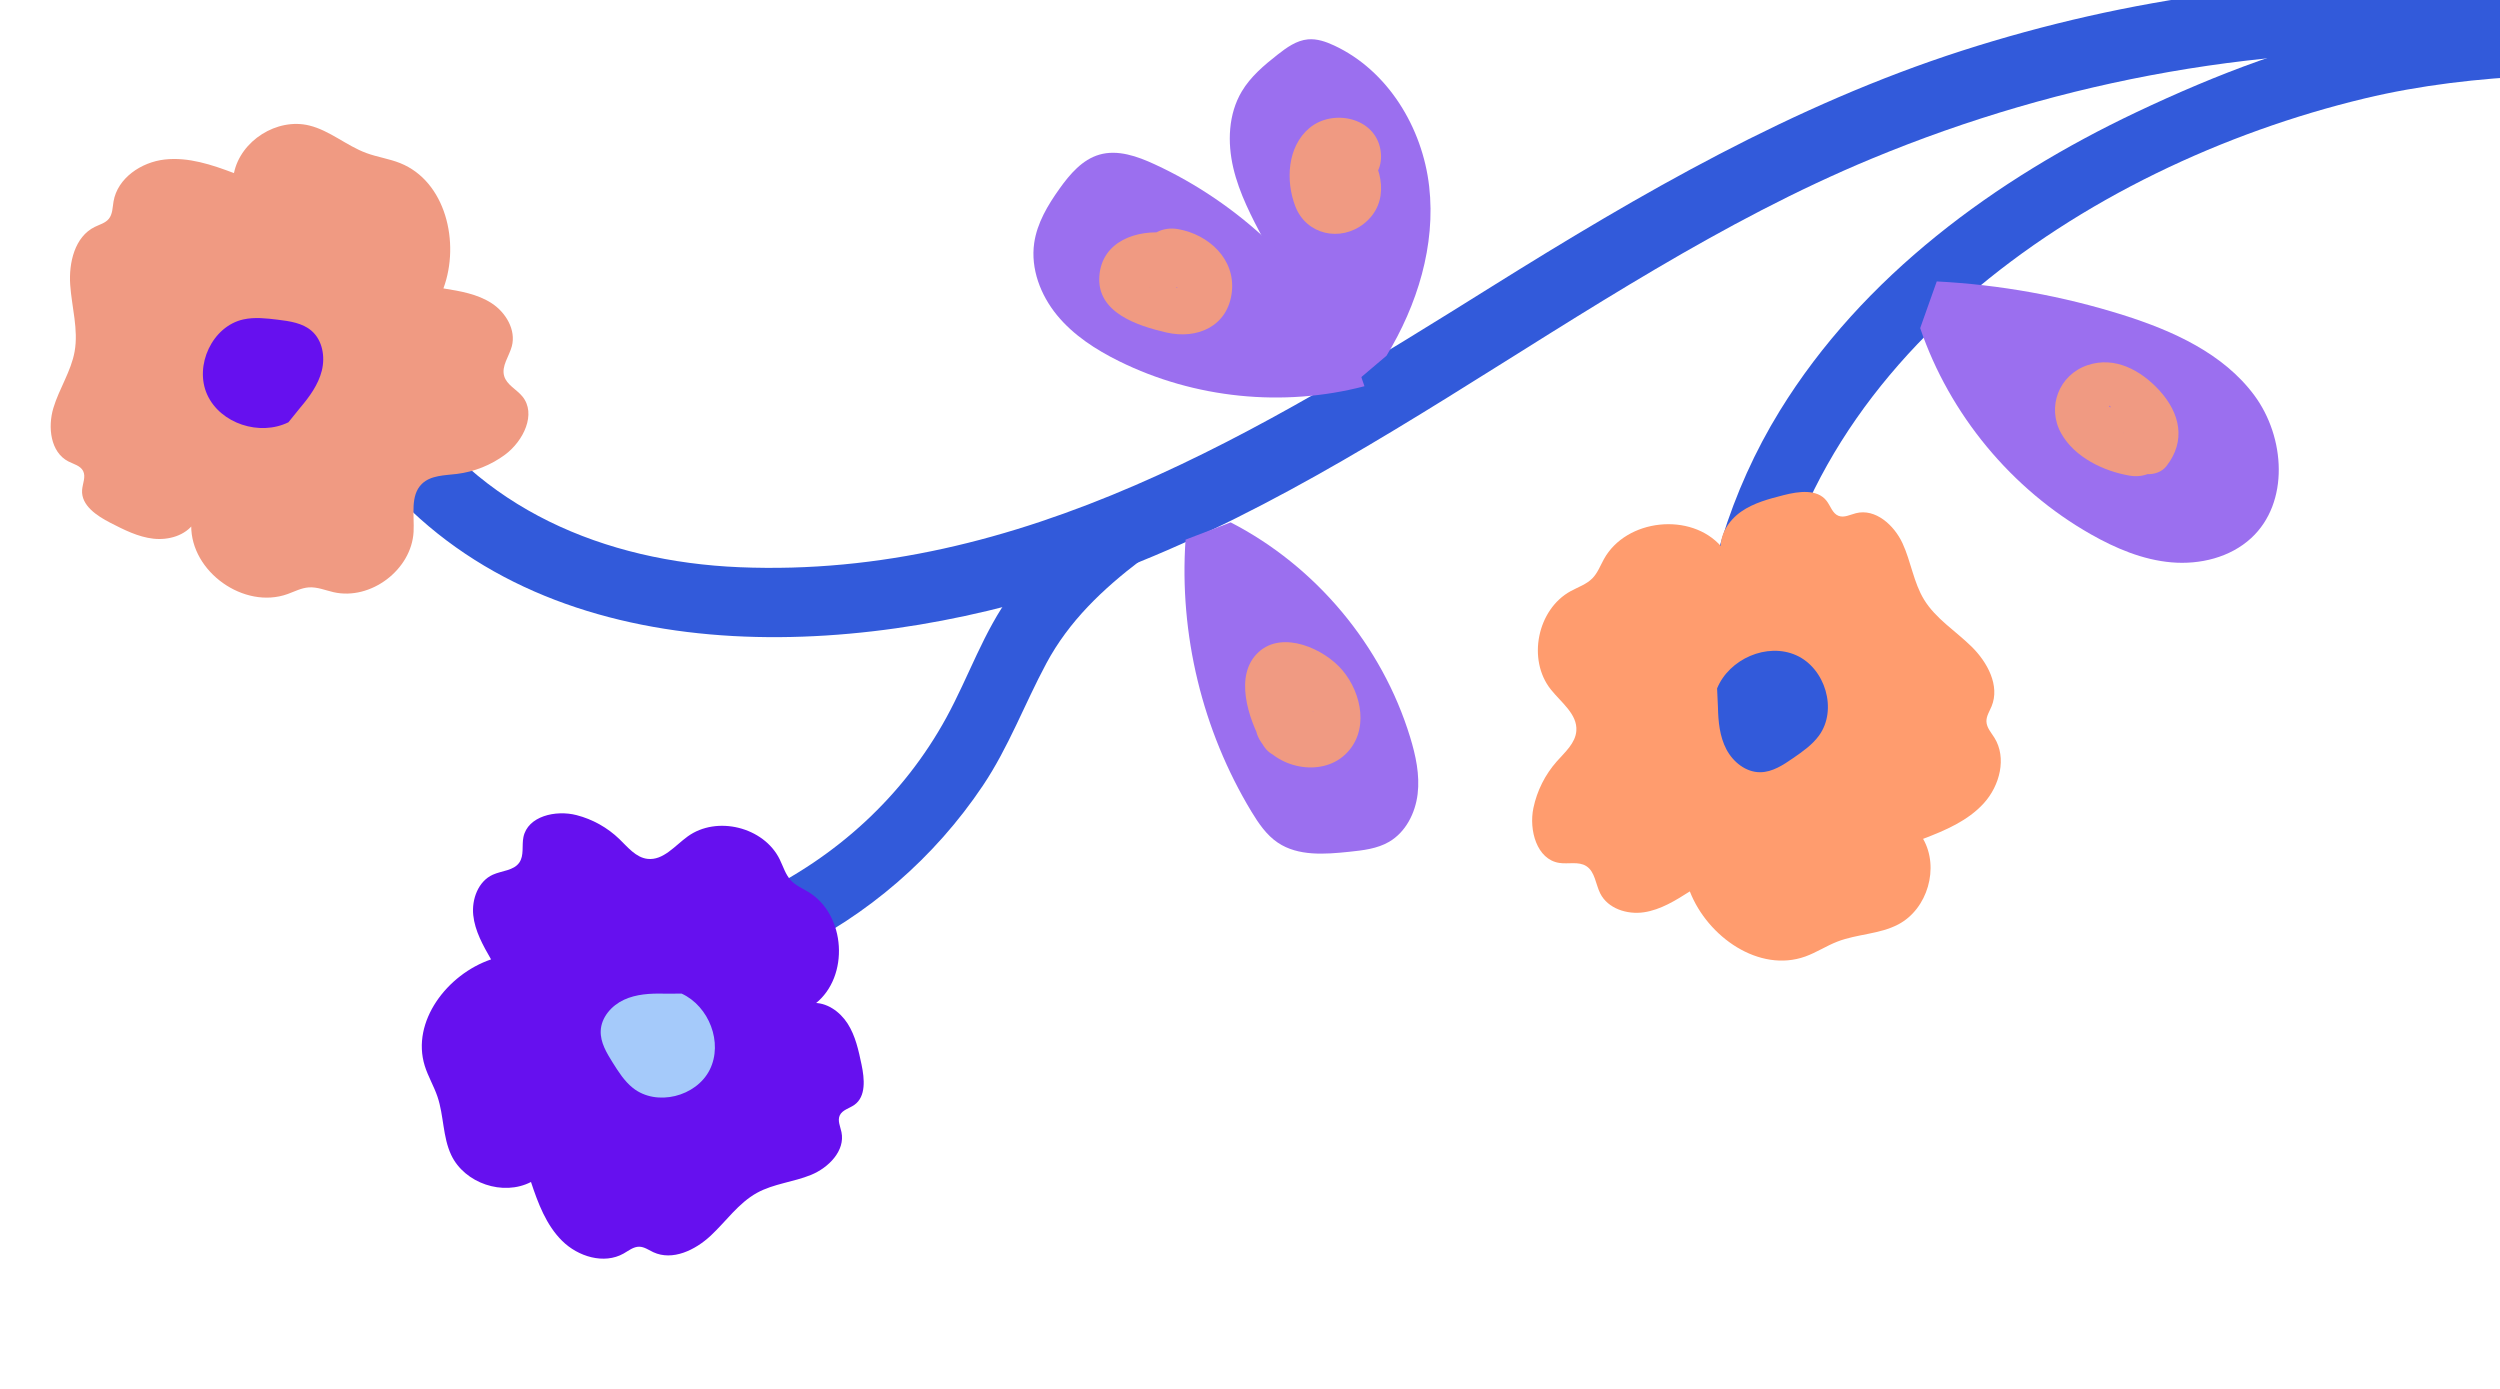
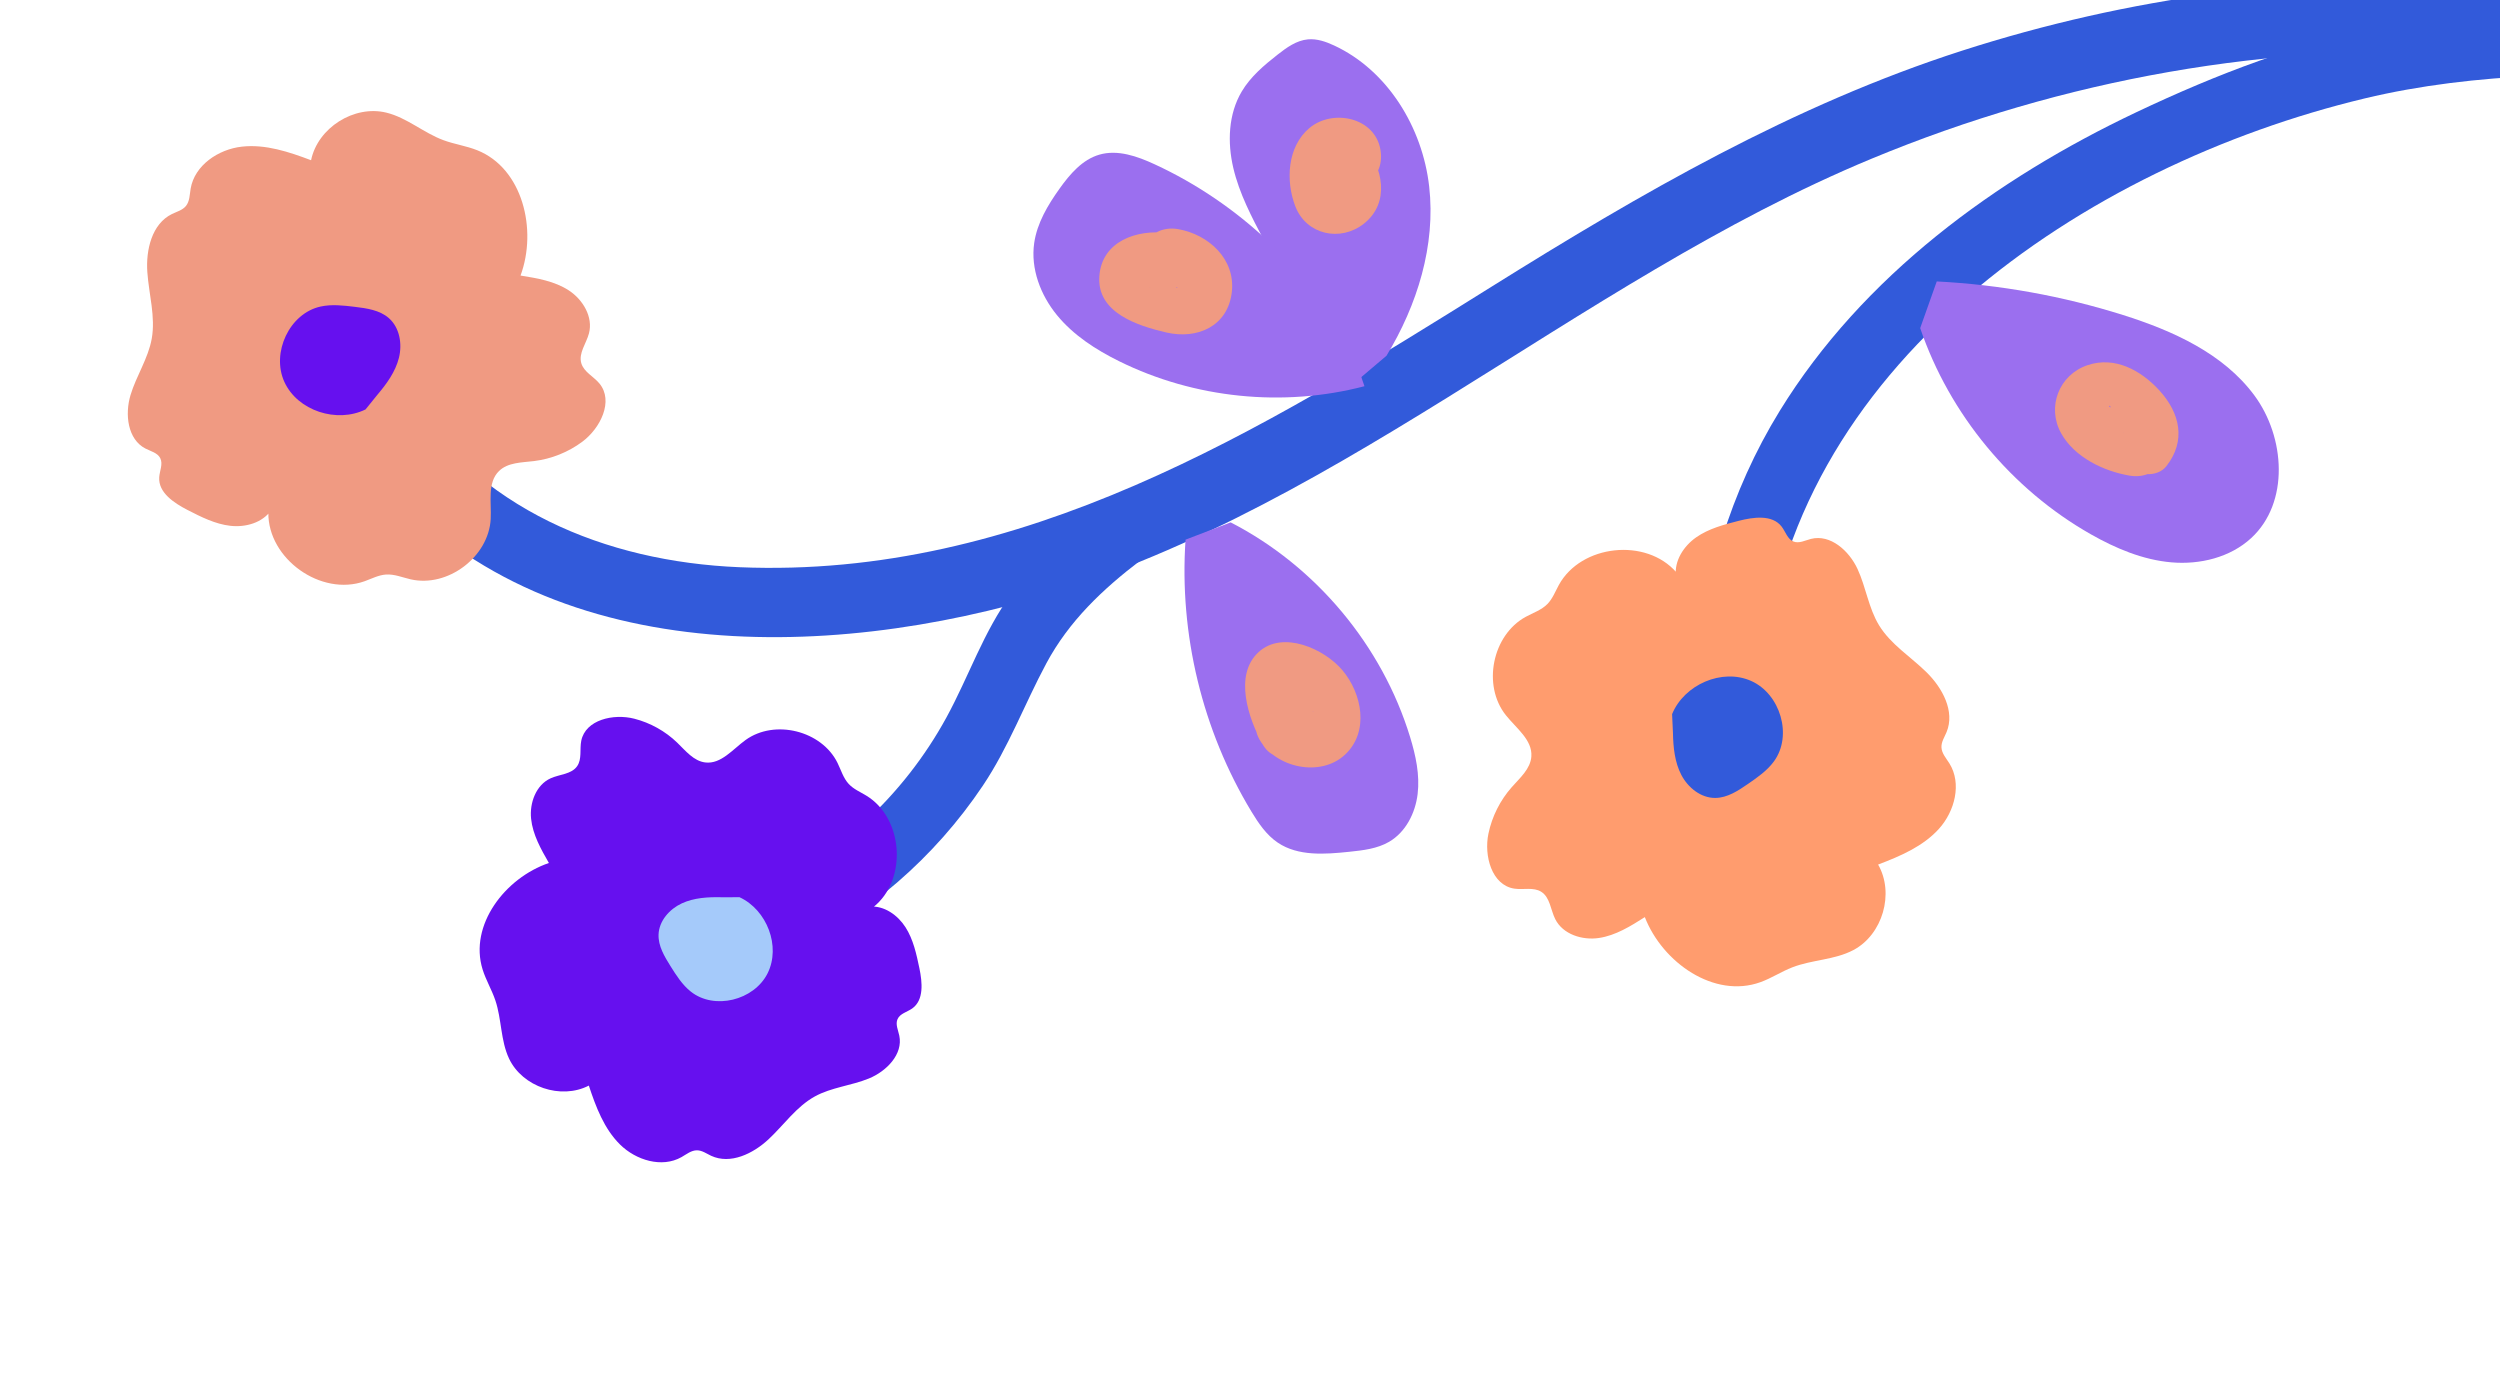
- <svg xmlns="http://www.w3.org/2000/svg" version="1.1" id="Layer_1" x="0px" y="0px" viewBox="0 0 389 216" style="enable-background:new 0 0 389 216;" xml:space="preserve">
-   <g>
+ <svg xmlns="http://www.w3.org/2000/svg" version="1.1" x="0px" y="0px" viewBox="0 0 389 216" style="enable-background:new 0 0 389 216;" xml:space="preserve">
+   <style type="text/css">
+ 	.st0{fill:#325ADA;}
+ 	.st1{fill:#9B6FEF;}
+ 	.st2{fill:#F09A82;}
+ 	.st3{fill:#FF9C6E;}
+ 	.st4{fill:#6610EF;}
+ 	.st5{fill:#A5CAFA;}
+ </style>
+   <g id="Layer_1">
    <g>
-       <path style="fill:#325ADA;" d="M421.687,1.312c-16.788-0.305-33.663-0.34-50.238,2.708    c-13.524,2.487-26.602,7.554-38.999,13.426c-21.962,10.404-42.615,25.517-55.514,46.474    c-7.726,12.552-11.911,26.684-13.031,41.333c-0.508,6.643,9.845,6.61,10.35,0    c3.683-48.198,50.14-79.485,93.654-89.929c17.572-4.218,35.828-3.989,53.779-3.663    C428.35,11.783,428.35,1.434,421.687,1.312L421.687,1.312z" />
+       <g>
+         <path class="st0" d="M421.687,1.312c-16.788-0.305-33.663-0.34-50.238,2.708     c-13.524,2.487-26.602,7.554-38.999,13.426c-21.962,10.404-42.615,25.517-55.514,46.474     c-7.726,12.552-11.911,26.684-13.031,41.333c-0.508,6.643,9.845,6.61,10.35,0     c3.683-48.198,50.14-79.485,93.654-89.929c17.572-4.218,35.828-3.989,53.779-3.663     C428.35,11.783,428.35,1.434,421.687,1.312L421.687,1.312z" />
+       </g>
+     </g>
+     <g>
+       <g>
+         <path class="st0" d="M385.647-2.663c-27.122-1.487-54.49,2.229-80.338,10.546     c-26.297,8.461-49.962,22.191-73.269,36.755c-35.836,22.393-73.085,45.457-117,43.62     c-20.904-0.874-40.688-9.052-52.149-27.241c-3.752-5.955-13.244-0.459-9.468,5.534     c22.239,35.297,67.01,37.23,103.676,27.642c49.499-12.943,87.48-50.141,134.127-69.502     c29.827-12.38,62.164-18.158,94.421-16.39C392.698,8.688,392.676-2.278,385.647-2.663L385.647-2.663z" />
+       </g>
+     </g>
+     <g>
+       <g>
+         <path class="st0" d="M172.238,78.259c-5.476,4.179-10.707,8.514-14.829,14.09     c-4.362,5.902-6.655,12.908-10.149,19.297c-6.707,12.264-17.11,21.711-29.676,27.721     c-6.006,2.872-0.762,11.799,5.224,8.937c12.179-5.825,22.611-14.847,30.131-26.067     c4.013-5.987,6.471-12.675,9.857-18.992c3.544-6.611,8.756-11.539,14.666-16.049     C182.687,83.209,177.537,74.216,172.238,78.259L172.238,78.259z" />
+       </g>
+     </g>
+     <g>
+       <path class="st1" d="M215.74,55.353c4.786-7.88,7.679-17.172,6.641-26.333s-6.436-18.055-14.795-21.944    c-1.28-0.595-2.669-1.08-4.074-0.951c-1.78,0.163-3.314,1.275-4.721,2.378    c-2.11,1.655-4.205,3.428-5.575,5.733c-2.091,3.516-2.248,7.916-1.314,11.899    c0.934,3.982,2.865,7.649,4.776,11.266c2.56,4.844,5.12,9.688,7.679,14.533    c1.579,2.987,3.331,6.152,6.336,7.697" />
+     </g>
+     <g>
+       <path class="st1" d="M210.449,54.647c-6.755-12.682-17.743-23.061-30.789-29.084    c-2.701-1.247-5.74-2.329-8.597-1.5c-2.66,0.771-4.588,3.036-6.197,5.29    c-1.823,2.554-3.492,5.342-3.943,8.447c-0.582,4.003,0.981,8.115,3.547,11.243s6.052,5.376,9.678,7.169    c11.71,5.789,25.524,7.195,38.16,3.884" />
+     </g>
+     <g>
+       <g>
+         <path class="st2" d="M206.096,28.599c0.608,0.734-0.272,0.221,0.744-0.548c0.263-0.199,0.565-0.281,0.894-0.266     c0.519,0.006,0.912,0.272,1.18,0.799c0.753,0.963,0.974,1.042,0.662,0.237     c0.052-0.409-0.186-0.958-0.215-1.368c-0.014-0.197-0.126-0.889-0.102-0.766     c-0.118-0.597,0.744-0.3-0.086-0.132c-0.695,0.141-2.52,0.37-2.712-0.86     c0.361,2.313,3.257,3.594,5.328,3.025c2.468-0.678,3.387-3.008,3.025-5.328     c-0.805-5.16-7.459-6.503-11.068-3.472c-3.444,2.892-3.729,8.195-2.194,12.184     c1.711,4.447,7.032,5.585,10.679,2.693c4.122-3.269,2.945-8.757-0.009-12.325c-1.493-1.803-4.581-1.545-6.125,0     C204.312,24.257,204.6,26.791,206.096,28.599L206.096,28.599z" />
+       </g>
+     </g>
+     <g>
+       <g>
+         <path class="st2" d="M181.004,44.003c0.286,0.05,2.042,0.797,2.196,0.782c0.311-0.03-0.649,0.256-0.071-0.505     c0.165-0.217,0.374-0.267,0.576-0.544c0.389-0.535,1.159,0.103,0.068-0.359c-0.619-0.262-1.38-0.374-2.029-0.581     c-1.305-0.416-2.635-0.829-3.727-1.673c0.518,0.518,1.036,1.036,1.554,1.554c0.347,0.489-0.44,2.42-0.705,2.075     c0.115,0.15,2.402,0.13,2.724,0.17c2.325,0.294,4.331-2.201,4.331-4.331c0-2.585-2-4.037-4.331-4.331     c-4.681-0.592-10.159,1.264-10.534,6.73c-0.388,5.661,5.897,7.688,10.414,8.741     c4.83,1.126,9.598-0.963,10.203-6.294c0.582-5.127-3.605-8.949-8.367-9.787     c-2.301-0.405-4.667,0.62-5.328,3.025C177.404,40.766,178.688,43.596,181.004,44.003L181.004,44.003z" />
+       </g>
+     </g>
+     <g>
+       <path class="st1" d="M184.473,83.968c-1.013,14.698,2.613,29.681,10.234,42.289c1.111,1.837,2.35,3.674,4.133,4.87    c3.164,2.122,7.307,1.808,11.096,1.412c2.137-0.223,4.346-0.47,6.203-1.55c2.591-1.507,4.09-4.471,4.446-7.447    c0.355-2.976-0.294-5.982-1.171-8.848c-4.359-14.258-14.669-26.594-27.927-33.414" />
+     </g>
+     <g>
+       <g>
+         <path class="st2" d="M195.991,115.095c2.518,4.371,9.464,5.914,13.299,2.326c3.818-3.572,2.635-9.521-0.415-13.139     c-2.795-3.316-9.279-6.265-13.037-2.818c-3.899,3.578-1.571,10.354,0.576,14.264     c2.684,4.888,10.168,0.522,7.48-4.372c-0.528-0.962-0.897-1.872-1.168-2.936     c-0.08-0.313-0.169-0.642-0.214-0.963c-0.041-0.322-0.061-0.644-0.058-0.968c0.022-0.728-0.141-0.362-0.491,1.1     c-0.637,0.371-1.274,0.743-1.911,1.114c0.921-0.299,2.383,1.116,2.773,1.895c0.097,0.194,0.139,0.736,0.222,0.818     c0.378,0.374-0.332,0.053,0.325-0.294c1.729-0.913,0.908-0.198,0.314-0.406c-0.765-0.267-0.332-0.196-0.216,0.005     C200.689,105.894,193.201,110.251,195.991,115.095L195.991,115.095z" />
+       </g>
+     </g>
+     <g>
+       <path class="st1" d="M298.781,51.055c4.577,13.435,14.216,25.078,26.559,32.083    c3.875,2.199,8.086,3.976,12.525,4.363c4.439,0.387,9.147-0.755,12.422-3.776    c5.967-5.503,5.314-15.698,0.479-22.218s-12.683-10.051-20.425-12.491c-9.388-2.959-19.153-4.72-28.983-5.226" />
+     </g>
+     <g>
+       <g>
+         <path class="st2" d="M337.1,72.524c3.076-3.938,2.124-8.246-1.099-11.771c-2.853-3.121-6.919-5.374-11.187-3.93     c-4.421,1.496-6.377,6.481-4.104,10.589c2.065,3.733,6.626,5.916,10.672,6.599     c2.304,0.389,4.664-0.609,5.328-3.025c0.571-2.078-0.706-4.936-3.025-5.328c-1.572-0.266-3.07-0.658-4.403-1.564     c0.275,0.187-1.383-0.937-1.085-0.947c0.639-0.023-0.551,1.74-0.55,1.77     c-0.452,0.218-0.374,0.223,0.233,0.013c-0.079,0.029-0.101,0.076-0.065,0.144     c0.297,0.205,0.597,0.395,0.876,0.621c0.395,0.321,0.936,1.258,1.413,1.431c0.856,0.311-0.549,1.089,0.87-0.728     c-1.439,1.842-1.796,4.329,0,6.125C332.473,74.022,335.652,74.378,337.1,72.524L337.1,72.524z" />
+       </g>
    </g>
  </g>
-   <g>
-     <g>
-       <path style="fill:#325ADA;" d="M385.647-2.663c-27.122-1.487-54.49,2.229-80.338,10.546    c-26.297,8.461-49.962,22.191-73.269,36.755c-35.836,22.393-73.085,45.457-117,43.62    c-20.904-0.874-40.688-9.052-52.149-27.241c-3.752-5.955-13.244-0.459-9.468,5.534    c22.239,35.297,67.01,37.23,103.676,27.642c49.499-12.943,87.48-50.141,134.127-69.502    c29.827-12.38,62.164-18.158,94.421-16.39C392.698,8.688,392.676-2.278,385.647-2.663L385.647-2.663z" />
+   <g id="Layer_2">
+     <g id="flower3">
+       <g>
+         <path class="st3" d="M260.846,89.06c-4.713-5.43-14.828-4.348-18.286,1.956c-0.558,1.017-0.973,2.143-1.786,2.971     c-0.921,0.938-2.225,1.365-3.378,1.996c-5.195,2.839-6.778,10.652-3.097,15.288     c1.617,2.037,4.17,3.854,3.979,6.449c-0.141,1.917-1.772,3.319-3.046,4.759     c-1.808,2.044-3.073,4.564-3.632,7.235c-0.724,3.457,0.522,8.01,4.012,8.555     c1.413,0.221,2.998-0.271,4.207,0.493c1.374,0.869,1.45,2.807,2.179,4.26c1.184,2.356,4.186,3.318,6.794,2.929     c2.607-0.389,4.919-1.835,7.144-3.248c2.764,7.098,10.809,12.706,17.977,10.127     c1.726-0.621,3.276-1.656,4.986-2.318c3.07-1.188,6.565-1.141,9.477-2.676     c4.563-2.403,6.428-8.839,3.858-13.31c3.451-1.313,6.982-2.815,9.459-5.554     c2.477-2.738,3.589-7.053,1.634-10.186c-0.501-0.802-1.202-1.565-1.237-2.51     c-0.031-0.842,0.48-1.593,0.801-2.373c1.324-3.213-0.645-6.867-3.126-9.301     c-2.48-2.434-5.572-4.337-7.383-7.303c-1.631-2.672-2.032-5.913-3.344-8.755     c-1.312-2.842-4.227-5.465-7.26-4.689c-0.905,0.231-1.845,0.752-2.713,0.406     c-0.938-0.374-1.231-1.532-1.849-2.331c-1.458-1.885-4.361-1.48-6.67-0.89     c-2.31,0.591-4.676,1.207-6.628,2.575s-3.432,3.672-3.138,6.038" />
+       </g>
+       <g>
+         <path class="st0" d="M260.178,111.118c1.88-4.593,7.777-7.183,12.309-5.16c4.532,2.022,6.47,8.495,3.545,12.504     c-1.05,1.44-2.546,2.481-4.012,3.494c-1.555,1.074-3.237,2.191-5.127,2.203     c-2.239,0.015-4.247-1.6-5.28-3.587c-1.033-1.986-1.255-4.29-1.301-6.528" />
+       </g>
    </g>
-   </g>
-   <g>
-     <g>
-       <path style="fill:#325ADA;" d="M172.238,78.259c-5.476,4.179-10.707,8.514-14.829,14.09    c-4.362,5.902-6.655,12.908-10.149,19.297c-6.707,12.264-17.11,21.711-29.676,27.721    c-6.006,2.872-0.762,11.799,5.224,8.937c12.179-5.825,22.611-14.847,30.131-26.067    c4.013-5.987,6.471-12.675,9.857-18.992c3.544-6.611,8.756-11.539,14.666-16.049    C182.687,83.209,177.537,74.216,172.238,78.259L172.238,78.259z" />
+     <g id="flower2">
+       <g>
+         <path class="st4" d="M135.885,141.157c5.327-4.226,4.726-13.829-1.087-17.358c-0.938-0.57-1.985-1.009-2.733-1.812     c-0.847-0.909-1.197-2.159-1.745-3.275c-2.466-5.026-9.781-6.847-14.315-3.563     c-1.992,1.443-3.815,3.779-6.258,3.49c-1.806-0.213-3.062-1.812-4.369-3.076     c-1.856-1.793-4.184-3.093-6.684-3.733c-3.236-0.828-7.589,0.16-8.25,3.434     c-0.268,1.326,0.131,2.844-0.641,3.954c-0.878,1.262-2.712,1.253-4.115,1.882     c-2.275,1.02-3.309,3.817-3.05,6.297c0.259,2.48,1.529,4.723,2.771,6.885     c-6.821,2.316-12.455,9.683-10.317,16.562c0.515,1.656,1.428,3.164,1.983,4.807     c0.995,2.95,0.805,6.25,2.133,9.066c2.08,4.411,8.083,6.442,12.414,4.199c1.097,3.315,2.369,6.714,4.853,9.168     c2.484,2.454,6.515,3.684,9.555,1.968c0.779-0.44,1.529-1.07,2.423-1.064c0.797,0.005,1.485,0.52,2.208,0.856     c2.981,1.385,6.515-0.324,8.918-2.565c2.403-2.242,4.33-5.084,7.208-6.671     c2.593-1.429,5.671-1.673,8.411-2.795s5.34-3.766,4.733-6.664c-0.181-0.864-0.633-1.775-0.271-2.58     c0.392-0.871,1.499-1.099,2.279-1.65c1.841-1.299,1.58-4.059,1.118-6.264c-0.462-2.207-0.945-4.468-2.157-6.369     c-1.212-1.901-3.327-3.396-5.574-3.217" />
+       </g>
+       <g>
+         <path class="st5" d="M115.072,139.608c4.261,1.968,6.462,7.647,4.363,11.845c-2.099,4.198-8.295,5.759-11.962,2.828     c-1.317-1.052-2.238-2.508-3.134-3.936c-0.95-1.514-1.935-3.15-1.868-4.936     c0.079-2.116,1.689-3.946,3.609-4.84c1.92-0.893,4.105-1.007,6.222-0.957" />
+       </g>
    </g>
-   </g>
-   <g>
-     <path style="fill:#9B6FEF;" d="M215.74,55.353c4.786-7.88,7.679-17.172,6.641-26.333   c-1.038-9.16-6.436-18.055-14.795-21.944c-1.28-0.595-2.669-1.08-4.074-0.951   c-1.78,0.163-3.314,1.275-4.721,2.378c-2.11,1.655-4.205,3.428-5.575,5.733   c-2.091,3.516-2.248,7.916-1.314,11.899c0.934,3.982,2.865,7.649,4.776,11.266   c2.56,4.844,5.12,9.688,7.679,14.533c1.579,2.987,3.331,6.152,6.336,7.697" />
-   </g>
-   <g>
-     <path style="fill:#9B6FEF;" d="M210.449,54.647c-6.755-12.682-17.743-23.061-30.789-29.084   c-2.701-1.247-5.74-2.329-8.597-1.5c-2.66,0.771-4.588,3.036-6.197,5.29   c-1.823,2.554-3.492,5.342-3.943,8.447c-0.582,4.003,0.981,8.115,3.547,11.243s6.052,5.376,9.678,7.169   c11.71,5.789,25.524,7.195,38.16,3.884" />
-   </g>
-   <g>
-     <g>
-       <path style="fill:#F09A82;" d="M206.096,28.599c0.608,0.734-0.272,0.221,0.744-0.548    c0.263-0.199,0.565-0.281,0.894-0.266c0.519,0.006,0.912,0.272,1.18,0.799c0.753,0.963,0.974,1.042,0.662,0.237    c0.052-0.409-0.186-0.958-0.215-1.368c-0.014-0.197-0.126-0.889-0.102-0.766    c-0.118-0.597,0.744-0.3-0.086-0.132c-0.695,0.141-2.52,0.37-2.712-0.86c0.361,2.313,3.257,3.594,5.328,3.025    c2.468-0.678,3.387-3.008,3.025-5.328c-0.805-5.16-7.459-6.503-11.068-3.472    c-3.444,2.892-3.729,8.195-2.194,12.184c1.711,4.447,7.032,5.585,10.679,2.693    c4.122-3.269,2.945-8.757-0.009-12.325c-1.493-1.803-4.581-1.545-6.125,0    C204.312,24.257,204.6,26.791,206.096,28.599L206.096,28.599z" />
-     </g>
-   </g>
-   <g>
-     <g>
-       <path style="fill:#F09A82;" d="M181.004,44.003c0.286,0.05,2.042,0.797,2.196,0.782    c0.311-0.03-0.649,0.256-0.071-0.505c0.165-0.217,0.374-0.267,0.576-0.544c0.389-0.535,1.159,0.103,0.068-0.359    c-0.619-0.262-1.38-0.374-2.029-0.581c-1.305-0.416-2.635-0.829-3.727-1.673c0.518,0.518,1.036,1.036,1.554,1.554    c0.347,0.489-0.44,2.42-0.705,2.075c0.115,0.15,2.402,0.13,2.724,0.17c2.325,0.294,4.331-2.201,4.331-4.331    c0-2.585-2-4.037-4.331-4.331c-4.681-0.592-10.159,1.264-10.534,6.73c-0.388,5.661,5.897,7.688,10.414,8.741    c4.83,1.126,9.598-0.963,10.203-6.294c0.582-5.127-3.605-8.949-8.367-9.787    c-2.301-0.405-4.667,0.62-5.328,3.025C177.404,40.766,178.688,43.596,181.004,44.003L181.004,44.003z" />
-     </g>
-   </g>
-   <g>
-     <g>
-       <path style="fill:#FF9C6E;" d="M267.846,85.06c-4.713-5.43-14.828-4.348-18.286,1.956    c-0.558,1.017-0.973,2.143-1.786,2.971c-0.921,0.938-2.225,1.365-3.378,1.996    c-5.195,2.839-6.778,10.652-3.097,15.288c1.617,2.037,4.17,3.854,3.979,6.449    c-0.141,1.917-1.772,3.319-3.046,4.759c-1.808,2.044-3.073,4.564-3.632,7.235    c-0.724,3.457,0.522,8.01,4.012,8.555c1.413,0.221,2.998-0.271,4.207,0.493c1.374,0.869,1.45,2.807,2.179,4.26    c1.184,2.356,4.186,3.318,6.794,2.929s4.919-1.835,7.144-3.248c2.764,7.098,10.809,12.706,17.977,10.127    c1.726-0.621,3.276-1.656,4.986-2.318c3.07-1.188,6.565-1.141,9.477-2.676    c4.563-2.403,6.428-8.839,3.858-13.31c3.451-1.313,6.982-2.815,9.459-5.554    c2.477-2.738,3.589-7.053,1.634-10.186c-0.501-0.802-1.202-1.565-1.237-2.51c-0.031-0.842,0.48-1.593,0.801-2.373    c1.324-3.213-0.645-6.867-3.126-9.301c-2.48-2.434-5.572-4.337-7.383-7.303    c-1.631-2.672-2.032-5.913-3.344-8.755c-1.312-2.842-4.227-5.465-7.26-4.689    c-0.905,0.231-1.845,0.752-2.713,0.406c-0.938-0.374-1.231-1.532-1.849-2.331    c-1.458-1.885-4.361-1.48-6.67-0.89c-2.31,0.591-4.676,1.207-6.628,2.575    c-1.952,1.368-3.432,3.672-3.138,6.038" />
-     </g>
-     <g>
-       <path style="fill:#325ADA;" d="M267.179,107.118c1.88-4.593,7.777-7.183,12.309-5.16    c4.532,2.022,6.47,8.495,3.545,12.504c-1.05,1.44-2.546,2.481-4.012,3.494    c-1.555,1.074-3.237,2.191-5.127,2.203c-2.239,0.015-4.247-1.6-5.28-3.587    c-1.033-1.986-1.255-4.29-1.301-6.528" />
-     </g>
-   </g>
-   <g>
-     <g>
-       <path style="fill:#F09A82;" d="M29.754,81.779c-0.072,7.19,8.218,13.086,14.986,10.659    c1.092-0.392,2.15-0.959,3.307-1.04c1.311-0.091,2.571,0.453,3.852,0.746    c5.771,1.319,12.136-3.48,12.455-9.392c0.14-2.598-0.566-5.65,1.297-7.465    c1.377-1.342,3.527-1.31,5.435-1.543c2.709-0.332,5.326-1.379,7.516-3.008c2.834-2.108,4.919-6.343,2.669-9.065    c-0.911-1.102-2.424-1.785-2.822-3.159c-0.453-1.561,0.776-3.062,1.193-4.634    c0.676-2.548-0.934-5.259-3.144-6.697s-4.899-1.887-7.502-2.305c2.637-7.146,0.332-16.679-6.743-19.5    c-1.704-0.679-3.55-0.932-5.269-1.57c-3.086-1.146-5.671-3.498-8.869-4.28    c-5.009-1.226-10.673,2.355-11.712,7.406c-3.454-1.305-7.094-2.522-10.763-2.114s-7.363,2.901-7.977,6.542    c-0.157,0.933-0.138,1.968-0.738,2.699c-0.535,0.651-1.416,0.875-2.173,1.245    c-3.122,1.528-4.07,5.569-3.827,9.035c0.243,3.467,1.296,6.941,0.685,10.362    c-0.551,3.082-2.399,5.774-3.301,8.771c-0.902,2.998-0.459,6.894,2.326,8.324    c0.831,0.426,1.88,0.661,2.3,1.495c0.455,0.902-0.094,1.963-0.161,2.971c-0.158,2.378,2.283,3.999,4.403,5.088    c2.121,1.089,4.3,2.197,6.669,2.467s5.004-0.474,6.353-2.44" />
-     </g>
-     <g>
-       <path style="fill:#6610EF;" d="M44.878,65.708c-4.453,2.192-10.584,0.221-12.636-4.298s0.788-10.649,5.637-11.711    c1.741-0.382,3.55-0.169,5.32,0.044c1.876,0.227,3.876,0.506,5.299,1.75c1.686,1.474,2.119,4.014,1.575,6.186    s-1.905,4.043-3.354,5.75" />
-     </g>
-   </g>
-   <g>
-     <path style="fill:#9B6FEF;" d="M184.473,83.968c-1.013,14.698,2.613,29.681,10.234,42.289   c1.111,1.837,2.35,3.674,4.133,4.87c3.164,2.122,7.307,1.808,11.096,1.412c2.137-0.223,4.346-0.47,6.203-1.55   c2.591-1.507,4.09-4.471,4.446-7.447c0.355-2.976-0.294-5.982-1.171-8.848   c-4.359-14.258-14.669-26.594-27.927-33.414" />
-   </g>
-   <g>
-     <g>
-       <path style="fill:#F09A82;" d="M195.991,115.095c2.518,4.371,9.464,5.914,13.299,2.326    c3.818-3.572,2.635-9.521-0.415-13.139c-2.795-3.316-9.279-6.265-13.037-2.818    c-3.899,3.578-1.571,10.354,0.576,14.264c2.684,4.888,10.168,0.522,7.48-4.372    c-0.528-0.962-0.897-1.872-1.168-2.936c-0.08-0.313-0.169-0.642-0.214-0.963c-0.041-0.322-0.061-0.644-0.058-0.968    c0.022-0.728-0.141-0.362-0.491,1.1c-0.637,0.371-1.274,0.743-1.911,1.114    c0.921-0.299,2.383,1.116,2.773,1.895c0.097,0.194,0.139,0.736,0.222,0.818c0.378,0.374-0.332,0.053,0.325-0.294    c1.729-0.913,0.908-0.198,0.314-0.406c-0.765-0.267-0.332-0.196-0.216,0.005    C200.689,105.894,193.201,110.251,195.991,115.095L195.991,115.095z" />
-     </g>
-   </g>
-   <g>
-     <path style="fill:#9B6FEF;" d="M298.781,51.055c4.577,13.435,14.216,25.078,26.559,32.083   c3.875,2.199,8.086,3.976,12.525,4.363c4.439,0.387,9.147-0.755,12.422-3.776   c5.967-5.503,5.314-15.698,0.479-22.218s-12.683-10.051-20.425-12.491c-9.388-2.959-19.153-4.72-28.983-5.226" />
-   </g>
-   <g>
-     <g>
-       <path style="fill:#F09A82;" d="M337.1,72.524c3.076-3.938,2.124-8.246-1.099-11.771    c-2.853-3.121-6.919-5.374-11.187-3.93c-4.421,1.496-6.377,6.481-4.104,10.589    c2.065,3.733,6.626,5.916,10.672,6.599c2.304,0.389,4.664-0.609,5.328-3.025c0.571-2.078-0.706-4.936-3.025-5.328    c-1.572-0.266-3.07-0.658-4.403-1.564c0.275,0.187-1.383-0.937-1.085-0.947c0.639-0.023-0.551,1.74-0.55,1.77    c-0.452,0.218-0.374,0.223,0.233,0.013c-0.079,0.029-0.101,0.076-0.065,0.144    c0.297,0.205,0.597,0.395,0.876,0.621c0.395,0.321,0.936,1.258,1.413,1.431c0.856,0.311-0.549,1.089,0.87-0.728    c-1.439,1.842-1.796,4.329,0,6.125C332.473,74.022,335.652,74.378,337.1,72.524L337.1,72.524z" />
-     </g>
-   </g>
-   <g>
-     <g>
-       <path style="fill:#6610EF;" d="M126.885,156.157c5.327-4.226,4.726-13.829-1.087-17.358    c-0.938-0.57-1.985-1.009-2.733-1.812c-0.847-0.909-1.197-2.159-1.745-3.275    c-2.466-5.026-9.781-6.847-14.315-3.563c-1.992,1.443-3.815,3.779-6.258,3.49    c-1.806-0.213-3.062-1.812-4.369-3.076c-1.856-1.793-4.184-3.093-6.684-3.733    c-3.236-0.828-7.589,0.16-8.25,3.434c-0.268,1.326,0.131,2.844-0.641,3.954    c-0.878,1.262-2.712,1.253-4.115,1.882c-2.275,1.02-3.309,3.817-3.05,6.297    c0.259,2.48,1.529,4.723,2.771,6.885c-6.821,2.316-12.455,9.683-10.317,16.562    c0.515,1.656,1.428,3.164,1.983,4.807c0.995,2.95,0.805,6.25,2.133,9.066c2.08,4.411,8.083,6.442,12.414,4.199    c1.097,3.315,2.369,6.714,4.853,9.168c2.484,2.454,6.515,3.684,9.555,1.968c0.779-0.44,1.529-1.07,2.423-1.064    c0.797,0.005,1.485,0.52,2.208,0.856c2.981,1.385,6.515-0.324,8.918-2.565c2.403-2.242,4.33-5.084,7.208-6.671    c2.593-1.429,5.671-1.673,8.411-2.795s5.34-3.766,4.733-6.664c-0.181-0.864-0.633-1.775-0.271-2.58    c0.392-0.871,1.499-1.099,2.279-1.65c1.841-1.299,1.58-4.059,1.118-6.264c-0.462-2.207-0.945-4.468-2.157-6.369    c-1.212-1.901-3.327-3.396-5.574-3.217" />
-     </g>
-     <g>
-       <path style="fill:#A5CAFA;" d="M106.072,154.608c4.261,1.968,6.462,7.647,4.363,11.845    c-2.099,4.198-8.295,5.759-11.962,2.828c-1.317-1.052-2.238-2.508-3.134-3.936    c-0.95-1.514-1.935-3.15-1.868-4.936c0.079-2.116,1.689-3.946,3.609-4.84    c1.92-0.893,4.105-1.007,6.222-0.957" />
+     <g id="flower1">
+       <g>
+         <path class="st2" d="M41.754,79.779c-0.072,7.19,8.218,13.086,14.986,10.659c1.092-0.392,2.15-0.959,3.307-1.04     c1.311-0.091,2.571,0.453,3.852,0.746c5.771,1.319,12.136-3.48,12.455-9.392     c0.14-2.598-0.566-5.65,1.297-7.465c1.377-1.342,3.527-1.31,5.435-1.543     c2.709-0.332,5.326-1.379,7.516-3.008c2.834-2.108,4.919-6.343,2.669-9.065     c-0.911-1.102-2.424-1.785-2.822-3.159c-0.453-1.561,0.776-3.062,1.193-4.634     c0.676-2.548-0.934-5.259-3.144-6.697s-4.899-1.887-7.502-2.305c2.637-7.146,0.332-16.679-6.743-19.5     c-1.704-0.679-3.55-0.932-5.269-1.57c-3.086-1.146-5.671-3.498-8.869-4.28     c-5.009-1.226-10.673,2.355-11.712,7.406c-3.454-1.305-7.094-2.522-10.763-2.114s-7.363,2.901-7.977,6.542     c-0.157,0.933-0.138,1.968-0.738,2.699c-0.535,0.651-1.416,0.875-2.173,1.245     c-3.122,1.528-4.07,5.569-3.827,9.035c0.243,3.467,1.296,6.941,0.685,10.362     c-0.551,3.082-2.399,5.774-3.301,8.771c-0.902,2.998-0.459,6.894,2.326,8.324     c0.831,0.426,1.88,0.661,2.3,1.495c0.455,0.902-0.094,1.963-0.161,2.971c-0.158,2.378,2.283,3.999,4.403,5.088     c2.121,1.089,4.3,2.197,6.669,2.467s5.004-0.474,6.353-2.44" />
+       </g>
+       <g>
+         <path class="st4" d="M56.878,63.708c-4.453,2.192-10.584,0.221-12.636-4.298s0.788-10.649,5.637-11.711     c1.741-0.382,3.55-0.169,5.32,0.044c1.876,0.227,3.876,0.506,5.299,1.75     c1.686,1.474,2.119,4.014,1.575,6.186s-1.905,4.043-3.354,5.75" />
+       </g>
    </g>
  </g>
</svg>
